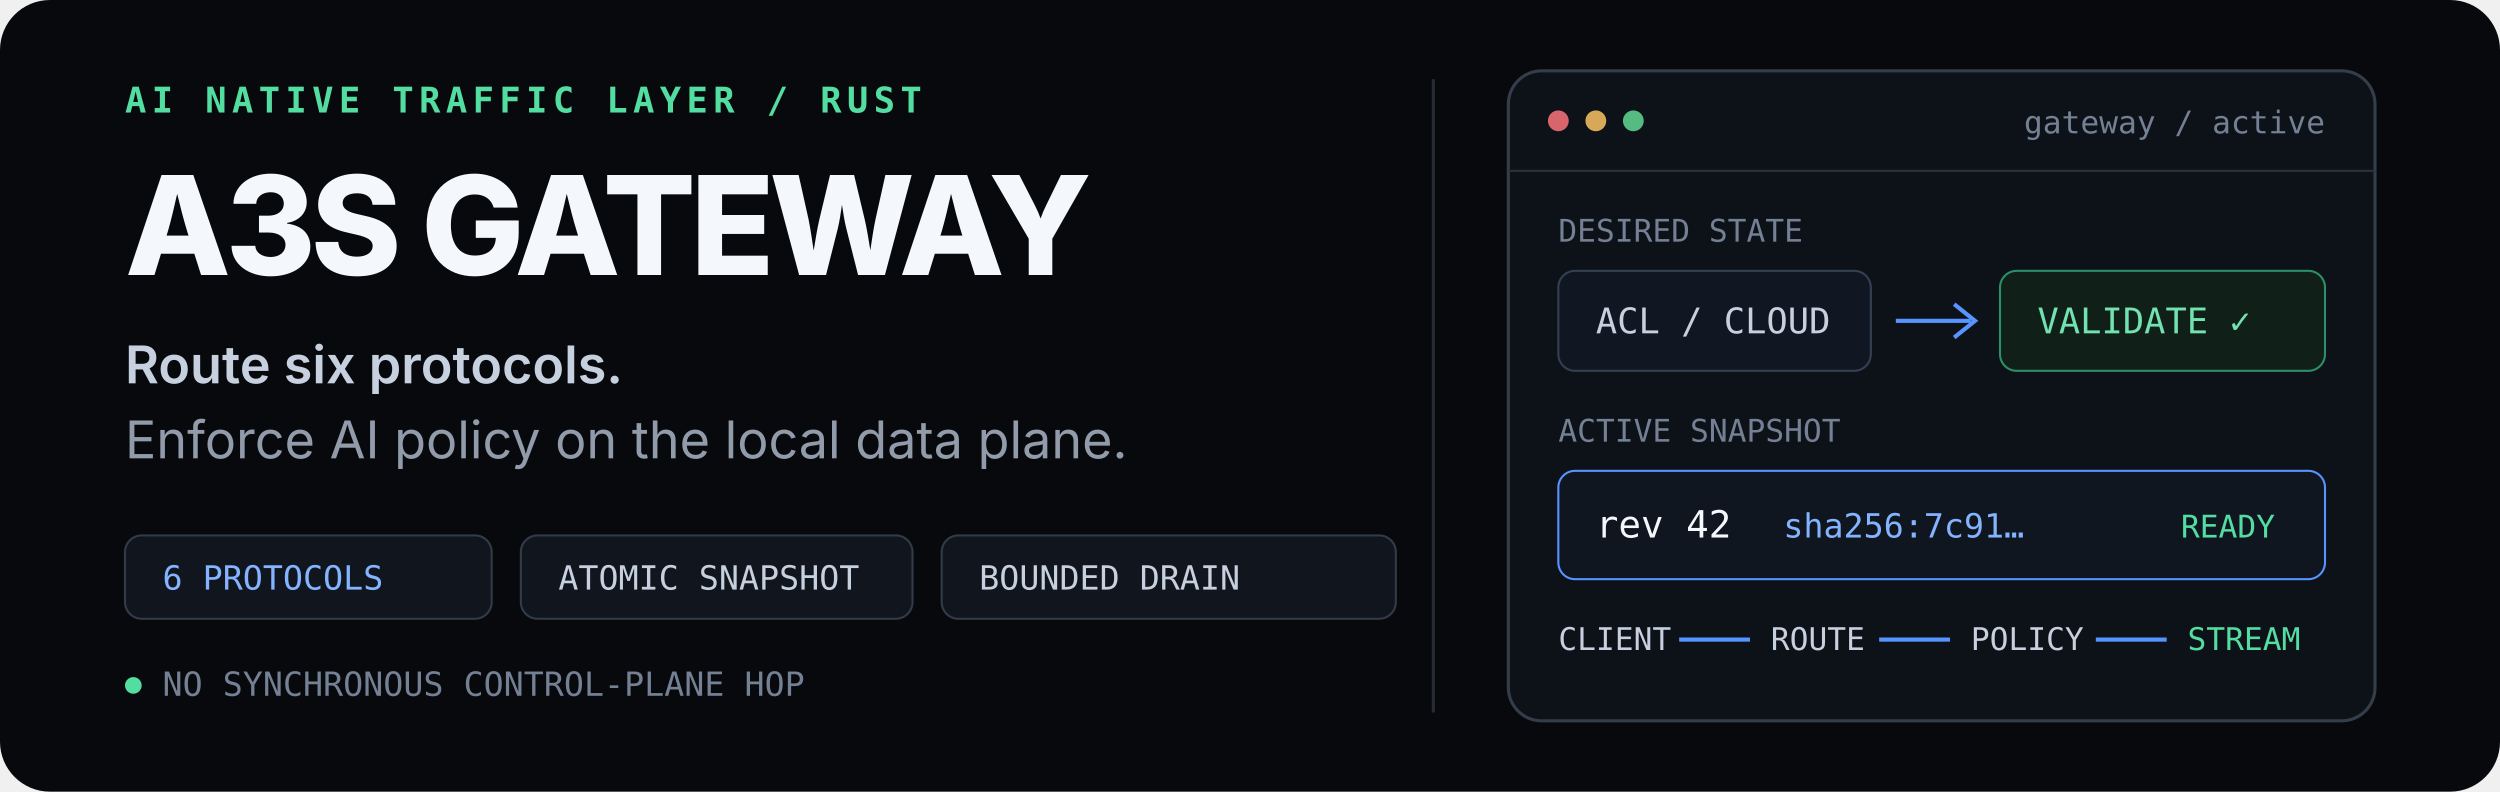
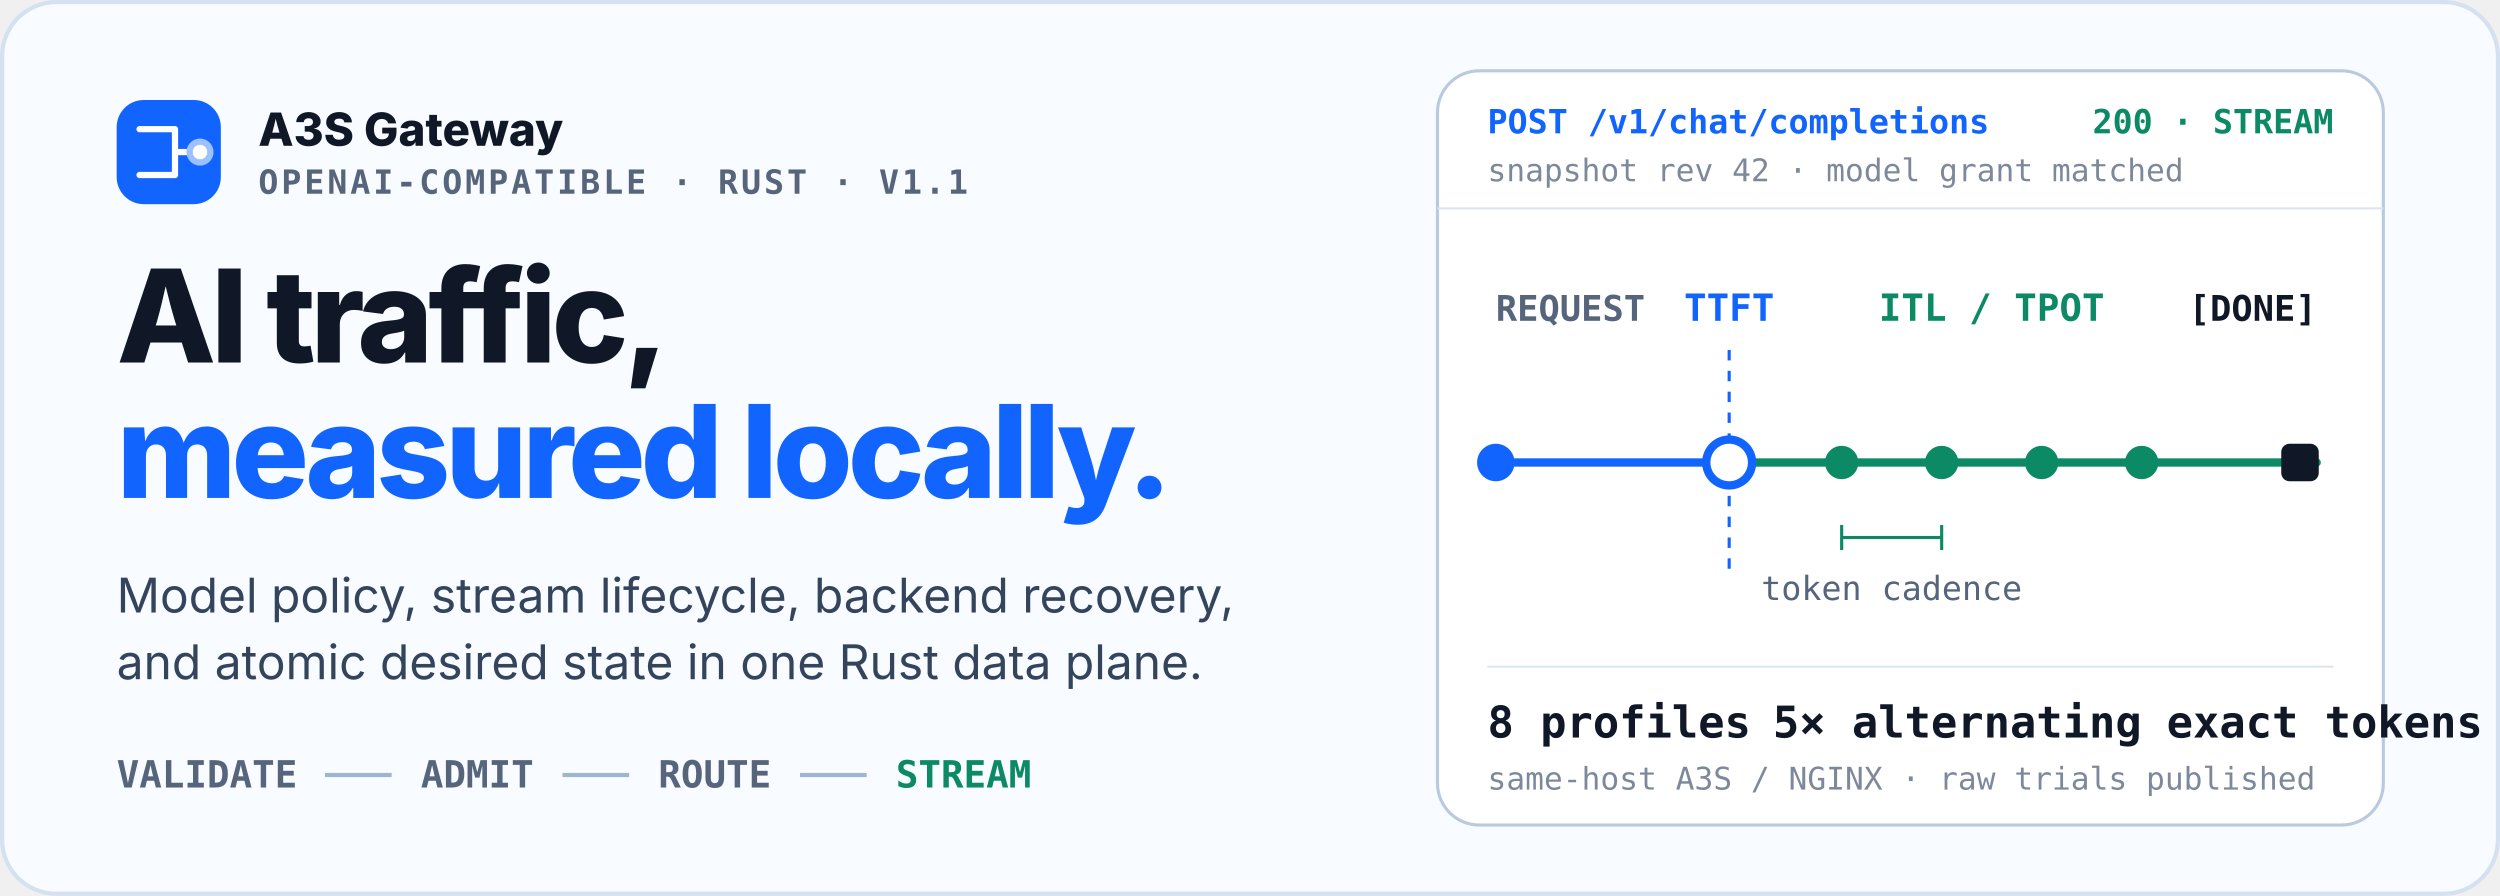
- <svg xmlns="http://www.w3.org/2000/svg" width="1200" height="380" viewBox="0 0 1200 380" role="img" aria-labelledby="title desc">
-   <rect width="1200" height="380" rx="24" fill="#07090d" />
-   <path d="M688 38V342" stroke="#252c37" stroke-width="1.5" />
-   <g id="identity" transform="translate(60 0)">
-     <text y="54" fill="#54dda1" font-family="ui-monospace, SFMono-Regular, Menlo, monospace" font-size="17" font-weight="700" letter-spacing="2.6">AI NATIVE TRAFFIC LAYER / RUST</text>
-     <text y="132" fill="#f4f7fb" font-family="-apple-system, BlinkMacSystemFont, Segoe UI, sans-serif" font-size="66" font-weight="760" letter-spacing="-2.5">A3S GATEWAY</text>
-     <text y="184" fill="#c6d0de" font-family="-apple-system, BlinkMacSystemFont, Segoe UI, sans-serif" font-size="25" font-weight="600">Route six protocols.</text>
-     <text y="220" fill="#919baa" font-family="-apple-system, BlinkMacSystemFont, Segoe UI, sans-serif" font-size="25">Enforce AI policy on the local data plane.</text>
-     <g id="metadata" transform="translate(0 257)" font-family="ui-monospace, SFMono-Regular, Menlo, monospace" font-size="16">
-       <rect width="176" height="40" rx="8" fill="#11151d" stroke="#323b48" />
-       <text x="18" y="26" fill="#84b4ff">6 PROTOCOLS</text>
-       <rect x="190" width="188" height="40" rx="8" fill="#11151d" stroke="#323b48" />
-       <text x="208" y="26" fill="#c6d0de">ATOMIC SNAPSHOT</text>
-       <rect x="392" width="218" height="40" rx="8" fill="#11151d" stroke="#323b48" />
-       <text x="410" y="26" fill="#c6d0de">BOUNDED DRAIN</text>
+ <svg xmlns="http://www.w3.org/2000/svg" width="1200" height="430" viewBox="0 0 1200 430" role="img" aria-labelledby="title desc">
+   <rect x="1" y="1" width="1198" height="428" rx="26" fill="#f8fbff" stroke="#d5e1f0" stroke-width="2" />
+   <g id="identity" transform="translate(56 48)">
+     <g id="mark">
+       <rect width="50" height="50" rx="13" fill="#1264ff" />
+       <path d="M11 14h17v22H11M28 25h8" fill="none" stroke="#ffffff" stroke-width="3" stroke-linecap="round" stroke-linejoin="round" />
+       <circle cx="40" cy="25" r="5" fill="#ffffff" stroke="#9dc1ff" stroke-width="3" />
    </g>
-     <g id="boundary-note" transform="translate(0 334)" font-family="ui-monospace, SFMono-Regular, Menlo, monospace" font-size="16">
-       <circle cx="4" cy="-5" r="4" fill="#54dda1" />
-       <text x="18" y="0" fill="#748093">NO SYNCHRONOUS CONTROL-PLANE HOP</text>
+     <text x="68" y="22" fill="#101827" font-family="-apple-system, BlinkMacSystemFont, Segoe UI, PingFang SC, sans-serif" font-size="22" font-weight="760">A3S Gateway</text>
+     <text x="68" y="45" fill="#56657b" font-family="ui-monospace, SFMono-Regular, Menlo, Consolas, monospace" font-size="16" font-weight="700" letter-spacing="1.4">OPENAI-COMPATIBLE · RUST · V1.1</text>
+     <text x="0" y="126" fill="#101827" font-family="-apple-system, BlinkMacSystemFont, Segoe UI, PingFang SC, sans-serif" font-size="62" font-weight="760" letter-spacing="-2.4">AI traffic,</text>
+     <text x="0" y="191" fill="#1264ff" font-family="-apple-system, BlinkMacSystemFont, Segoe UI, PingFang SC, sans-serif" font-size="62" font-weight="760" letter-spacing="-2.4">measured locally.</text>
+     <text x="0" y="246" fill="#34445c" font-family="-apple-system, BlinkMacSystemFont, Segoe UI, PingFang SC, sans-serif" font-size="23">Model policy, stream lifecycle, backend recovery,</text>
+     <text x="0" y="278" fill="#34445c" font-family="-apple-system, BlinkMacSystemFont, Segoe UI, PingFang SC, sans-serif" font-size="23">and atomic desired state in one Rust data plane.</text>
+     <g id="local-path" transform="translate(0 330)" font-family="ui-monospace, SFMono-Regular, Menlo, Consolas, monospace" font-size="18" font-weight="700">
+       <text x="0" y="0" fill="#56657b">VALIDATE</text>
+       <path d="M100-6h32" stroke="#9eb5d4" stroke-width="2" />
+       <text x="146" y="0" fill="#56657b">ADMIT</text>
+       <path d="M214-6h32" stroke="#9eb5d4" stroke-width="2" />
+       <text x="260" y="0" fill="#56657b">ROUTE</text>
+       <path d="M328-6h32" stroke="#9eb5d4" stroke-width="2" />
+       <text x="374" y="0" fill="#0c8a65">STREAM</text>
    </g>
  </g>
-   <g id="snapshot-proof" transform="translate(724 34)">
-     <rect width="416" height="312" rx="16" fill="#0d1118" stroke="#343d4a" stroke-width="1.5" />
-     <path d="M0 48H416" stroke="#2a323e" />
-     <circle cx="24" cy="24" r="5" fill="#d9656c" />
-     <circle cx="42" cy="24" r="5" fill="#d7a857" />
-     <circle cx="60" cy="24" r="5" fill="#55bb83" />
-     <text x="392" y="30" text-anchor="end" fill="#748093" font-family="ui-monospace, SFMono-Regular, Menlo, monospace" font-size="15">gateway / active</text>
-     <g font-family="ui-monospace, SFMono-Regular, Menlo, monospace">
-       <text x="24" y="82" fill="#748093" font-size="15">DESIRED STATE</text>
-       <rect x="24" y="96" width="150" height="48" rx="8" fill="#111722" stroke="#344052" />
-       <text x="42" y="126" fill="#c6d0de" font-size="17">ACL / CLOUD</text>
-       <path d="M186 120H222" stroke="#5794ff" stroke-width="2" />
-       <path d="M214 112L224 120 214 128" fill="none" stroke="#5794ff" stroke-width="2" />
-       <rect x="236" y="96" width="156" height="48" rx="8" fill="#102019" stroke="#2c8f67" />
-       <text x="254" y="126" fill="#72e2b0" font-size="17">VALIDATE ✓</text>
-       <text x="24" y="178" fill="#748093" font-size="15">ACTIVE SNAPSHOT</text>
-       <rect x="24" y="192" width="368" height="52" rx="8" fill="#101620" stroke="#5794ff" />
-       <text x="42" y="224" fill="#f4f7fb" font-size="18">rev 42</text>
-       <text x="132" y="224" fill="#84b4ff" font-size="16">sha256:7c91…</text>
-       <text x="368" y="224" text-anchor="end" fill="#54dda1" font-size="15">READY</text>
-       <g id="request-path" transform="translate(24 278)" font-size="15">
-         <text x="0" y="0" fill="#c6d0de">CLIENT</text>
-         <path d="M58-5H92" stroke="#5794ff" stroke-width="2" />
-         <text x="102" y="0" fill="#c6d0de">ROUTE</text>
-         <path d="M154-5H188" stroke="#5794ff" stroke-width="2" />
-         <text x="198" y="0" fill="#c6d0de">POLICY</text>
-         <path d="M258-5H292" stroke="#5794ff" stroke-width="2" />
-         <text x="302" y="0" fill="#54dda1">STREAM</text>
-       </g>
+   <g id="token-signal" transform="translate(690 34)">
+     <rect width="454" height="362" rx="20" fill="#ffffff" stroke="#b9cae0" stroke-width="1.5" />
+     <path d="M0 66h454" stroke="#dce4f0" />
+     <text x="24" y="30" fill="#1264ff" font-family="ui-monospace, SFMono-Regular, Menlo, Consolas, monospace" font-size="16" font-weight="760">POST /v1/chat/completions</text>
+     <text x="430" y="30" text-anchor="end" fill="#0c8a65" font-family="ui-monospace, SFMono-Regular, Menlo, Consolas, monospace" font-size="16" font-weight="760">200 · STREAM</text>
+     <text x="24" y="53" fill="#7d899b" font-family="ui-monospace, SFMono-Regular, Menlo, Consolas, monospace" font-size="15">snapshot rev 42 · model grant matched</text>
+     <g id="timeline" transform="translate(28 112)">
+       <path d="M0 76h394" stroke="#c3d2e5" stroke-width="2" />
+       <path d="M0 76h112" stroke="#1264ff" stroke-width="4" stroke-linecap="round" />
+       <path d="M112 76h282" stroke="#0c8a65" stroke-width="4" stroke-linecap="round" />
+       <circle cx="0" cy="76" r="9" fill="#1264ff" />
+       <path d="M112 22v108" stroke="#1264ff" stroke-width="1.5" stroke-dasharray="5 5" />
+       <circle cx="112" cy="76" r="11" fill="#ffffff" stroke="#1264ff" stroke-width="4" />
+       <circle cx="166" cy="76" r="8" fill="#0c8a65" />
+       <circle cx="214" cy="76" r="8" fill="#0c8a65" />
+       <circle cx="262" cy="76" r="8" fill="#0c8a65" />
+       <circle cx="310" cy="76" r="8" fill="#0c8a65" />
+       <rect x="377" y="67" width="18" height="18" rx="4" fill="#101827" />
+       <text x="0" y="8" fill="#56657b" font-family="ui-monospace, SFMono-Regular, Menlo, Consolas, monospace" font-size="17" font-weight="700">REQUEST</text>
+       <text x="112" y="8" text-anchor="middle" fill="#1264ff" font-family="ui-monospace, SFMono-Regular, Menlo, Consolas, monospace" font-size="18" font-weight="760">TTFT</text>
+       <text x="238" y="8" text-anchor="middle" fill="#0c8a65" font-family="ui-monospace, SFMono-Regular, Menlo, Consolas, monospace" font-size="18" font-weight="760">ITL / TPOT</text>
+       <text x="394" y="8" text-anchor="end" fill="#101827" font-family="ui-monospace, SFMono-Regular, Menlo, Consolas, monospace" font-size="17" font-weight="700">[DONE]</text>
+       <path d="M166 112h48" stroke="#0c8a65" stroke-width="1.5" />
+       <path d="M166 106v12M214 106v12" stroke="#0c8a65" stroke-width="1.5" />
+       <text x="190" y="142" text-anchor="middle" fill="#56657b" font-family="ui-monospace, SFMono-Regular, Menlo, Consolas, monospace" font-size="16">token cadence</text>
+     </g>
+     <g id="proof-ledger" transform="translate(24 286)" font-family="ui-monospace, SFMono-Regular, Menlo, Consolas, monospace">
+       <path d="M0 0h406" stroke="#dce4f0" />
+       <text x="0" y="34" fill="#101827" font-size="21" font-weight="760">8 profiles</text>
+       <text x="137" y="34" fill="#101827" font-size="21" font-weight="760">5× alternating</text>
+       <text x="326" y="34" fill="#101827" font-size="21" font-weight="760">exact tokens</text>
+       <text x="0" y="59" fill="#7d899b" font-size="15">same-host A3S / NGINX · raw trials published</text>
    </g>
  </g>
</svg>
